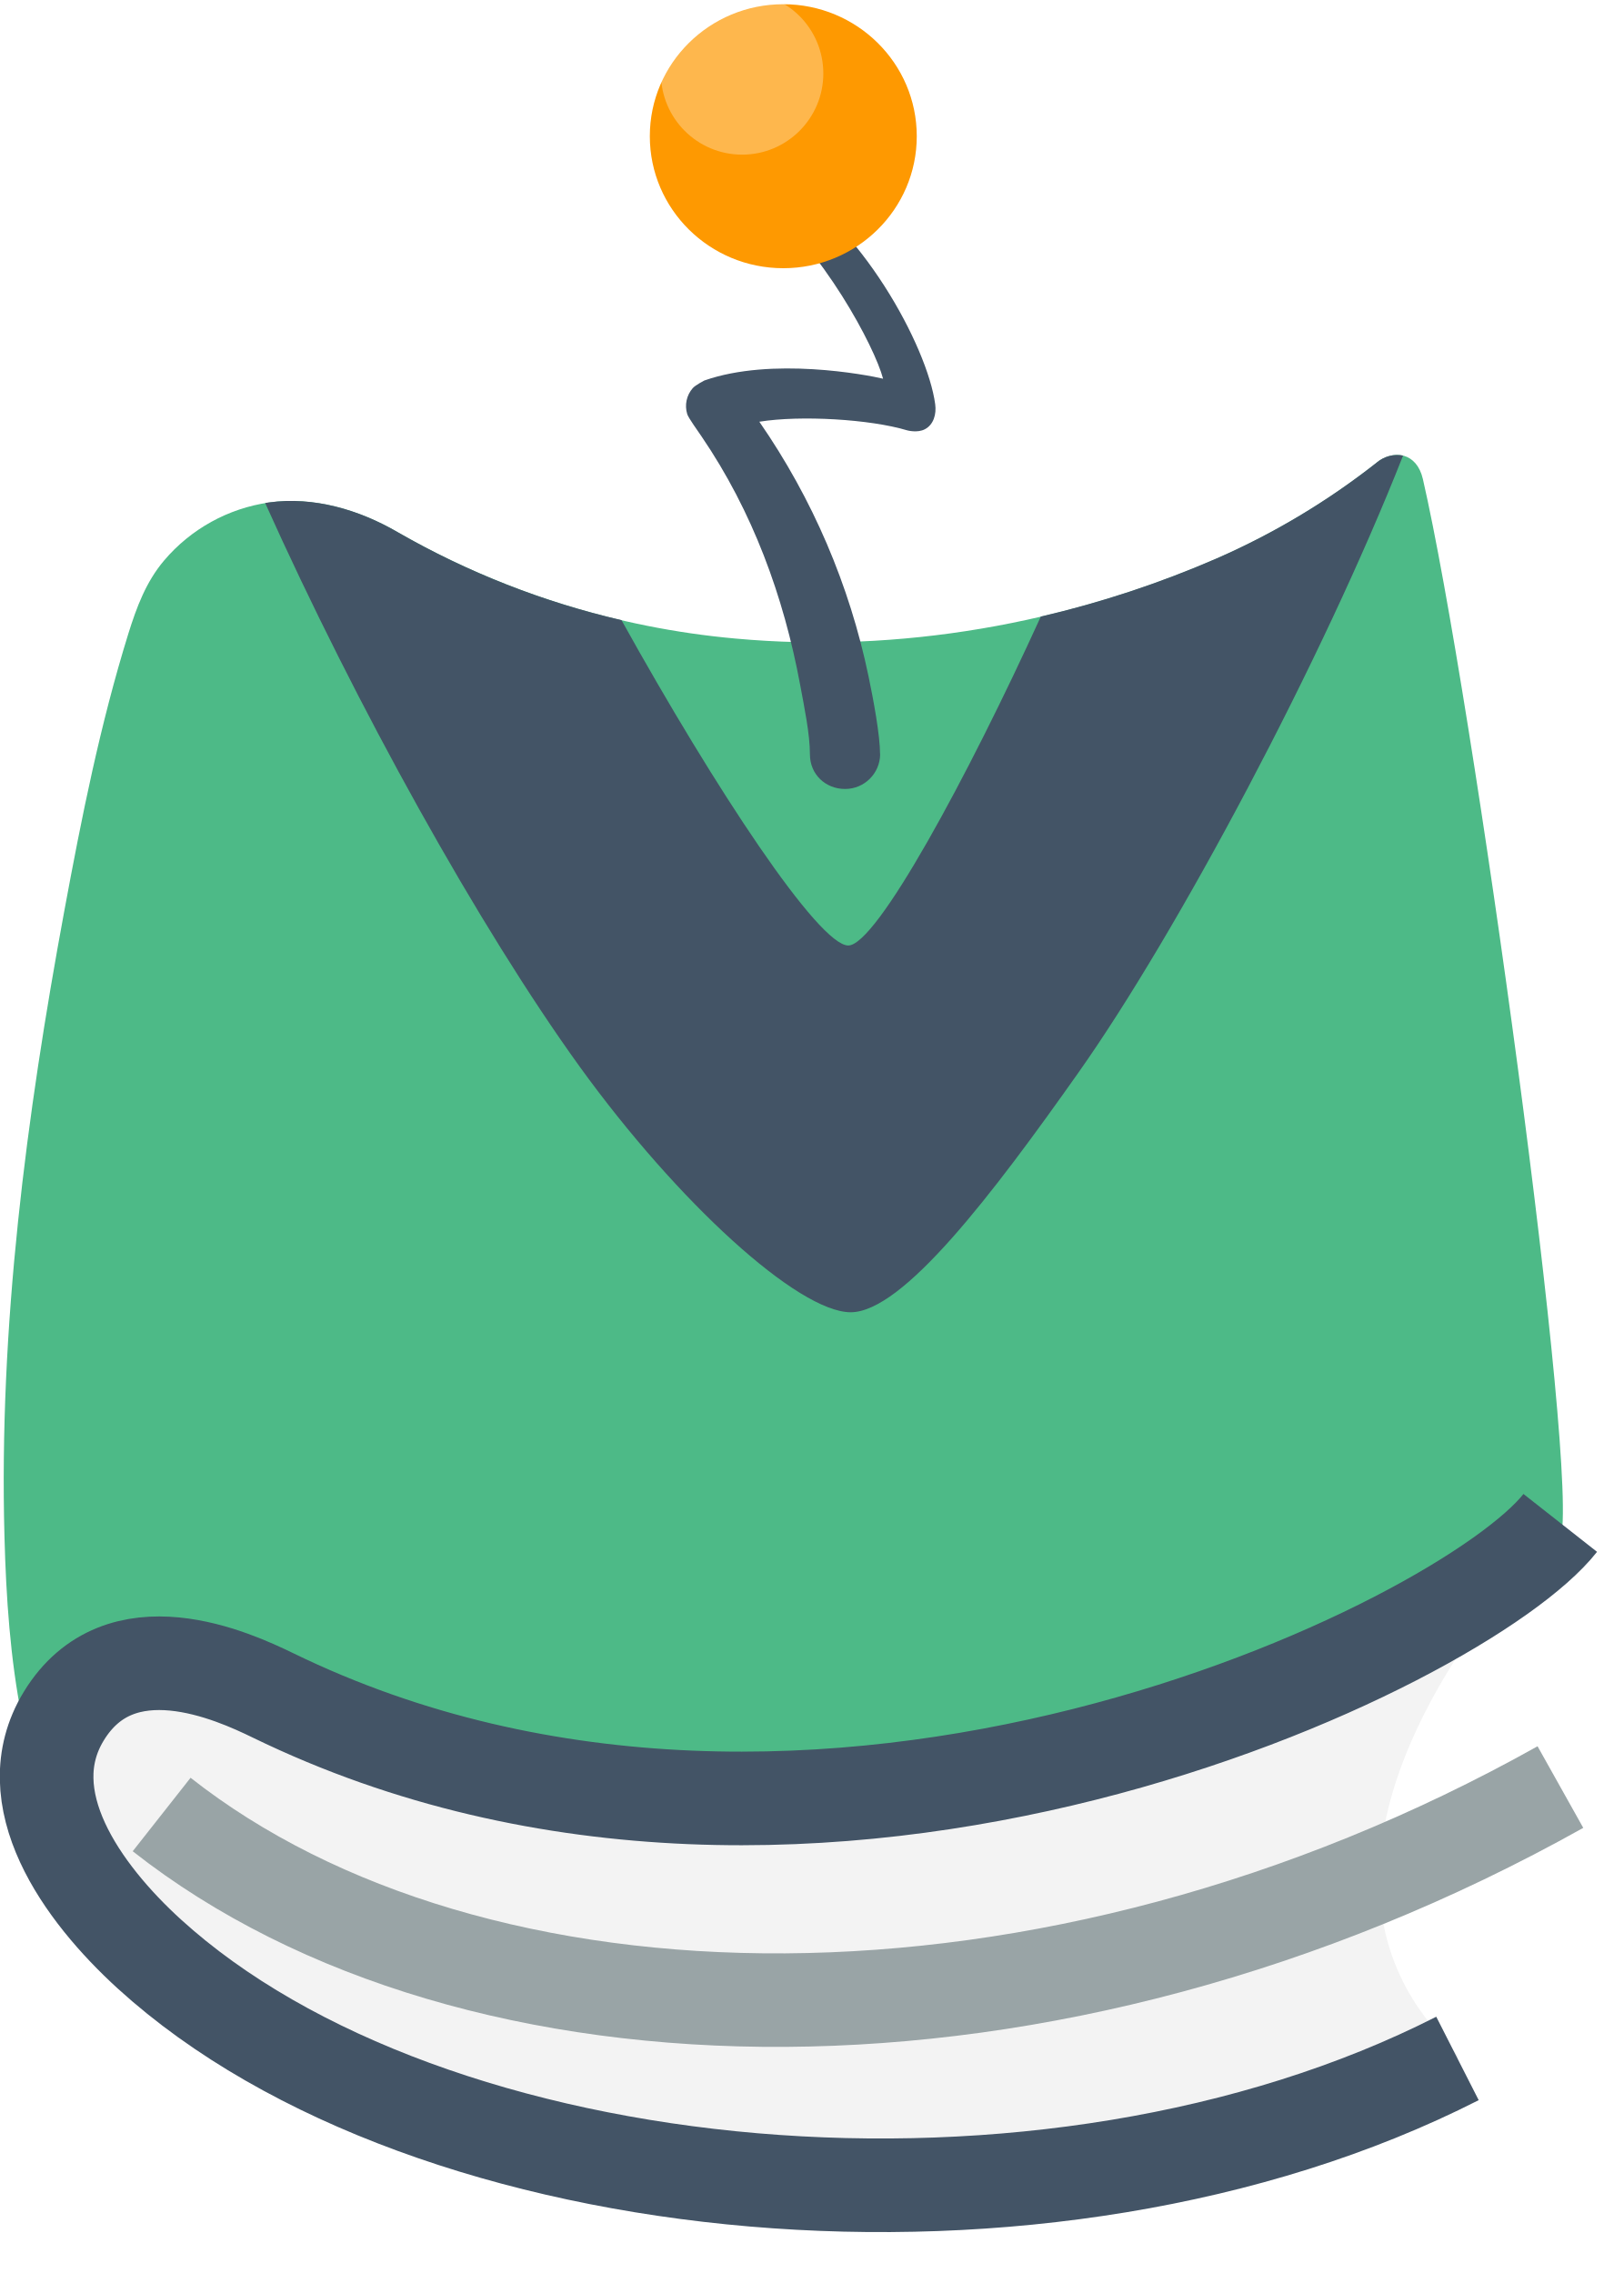
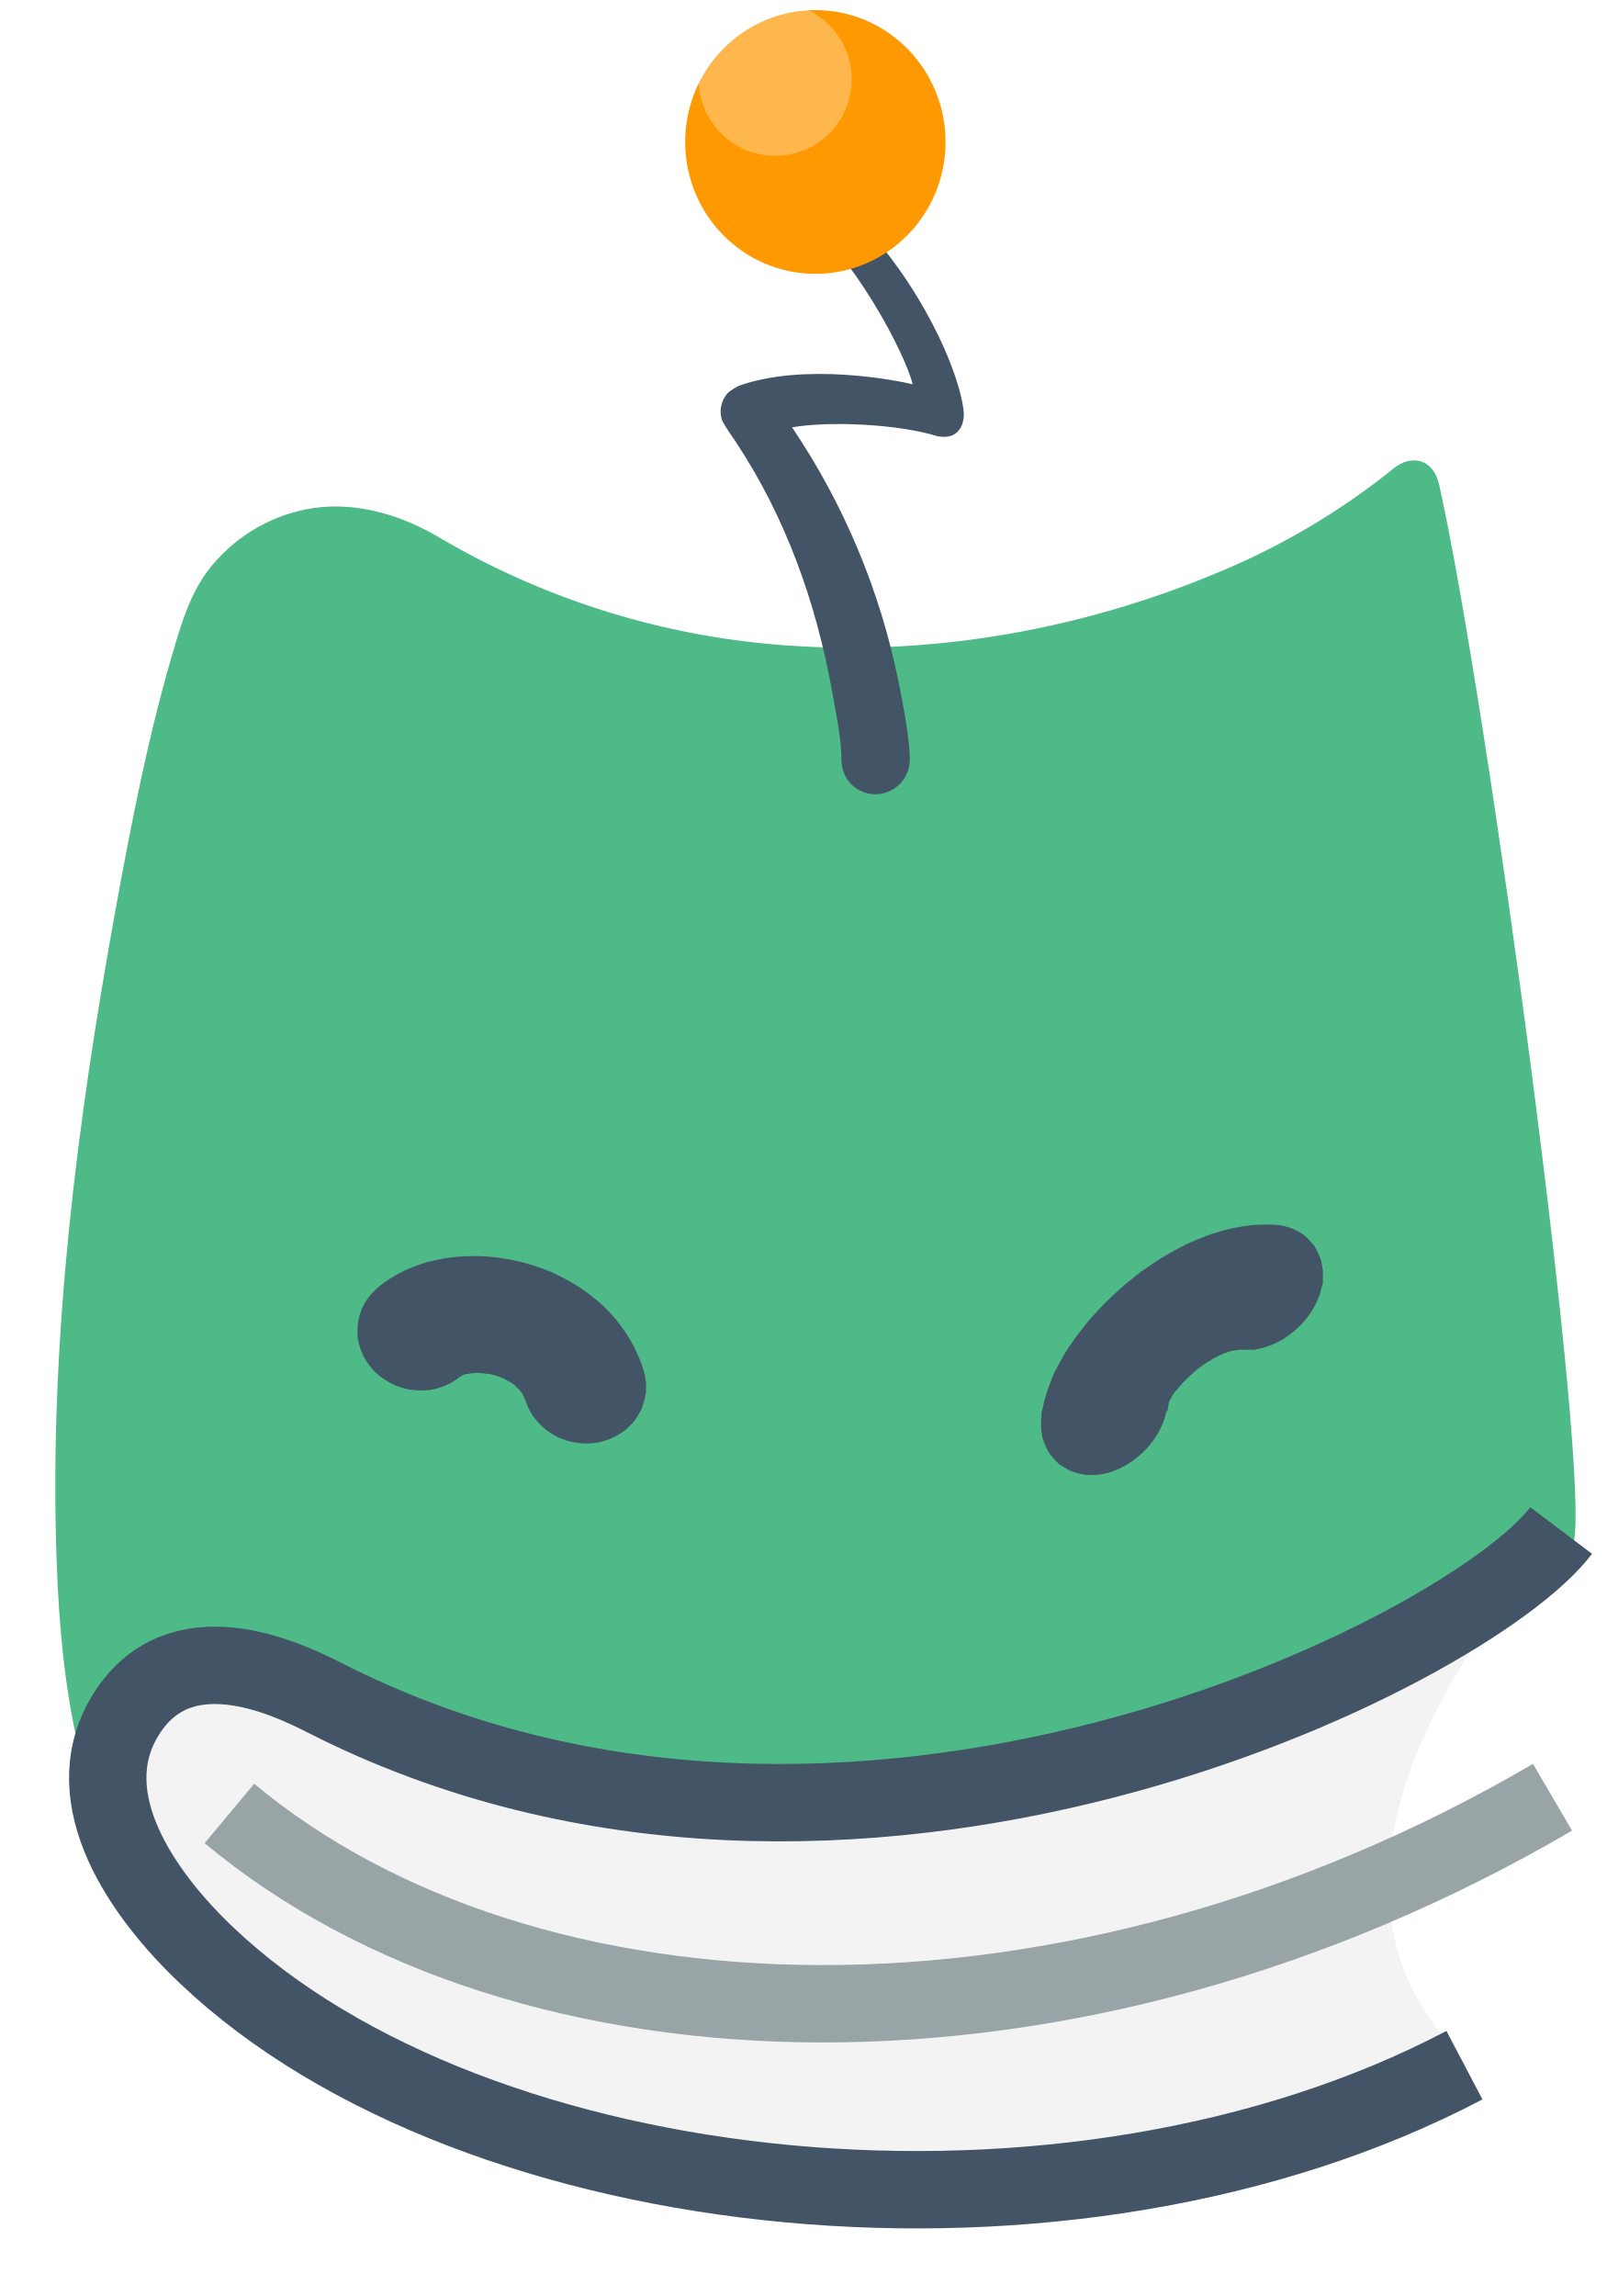
- <svg xmlns="http://www.w3.org/2000/svg" width="20" height="28">
+ <svg xmlns="http://www.w3.org/2000/svg" width="21" height="30">
  <g fill="none" fill-rule="evenodd">
-     <path fill="#4DBA87" fill-rule="nonzero" d="M16.956 5.699c.214-.168.495-.123.57.202.612 2.664 1.946 12.343 1.693 13.068-.011.033-.018.042-.058.093-.328.413-.78.722-1.24 1.01-1.602 1.008-3.434 1.66-5.287 2.046-2.998.624-6.206.44-8.953-.905-.484-.238-.972-.524-1.526-.492-.522.03-.936.544-.915 1.106.014.376.182.735.387 1.054l.041.094c.009.09.022.116-.013.203-.078.193-.355.267-.52.132a.43.43 0 0 1-.09-.11C.26 21.959.095 20.43.055 18.928c-.07-2.584.268-5.174.738-7.712.212-1.146.44-2.29.789-3.414.1-.319.215-.632.438-.896a2.081 2.081 0 0 1 1.294-.716c.55-.076 1.11.09 1.584.366a10.203 10.203 0 0 0 4.16 1.31c2.022.185 4.084-.183 5.93-.986a9.036 9.036 0 0 0 1.969-1.18z" />
-     <path fill="#435466" d="M12.82 7.595a12.594 12.594 0 0 0 2.168-.717 9.047 9.047 0 0 0 1.969-1.18.386.386 0 0 1 .325-.086c-.99 2.513-2.778 5.872-3.996 7.597-1.057 1.498-2.165 2.959-2.81 2.956-.644-.003-2.124-1.348-3.337-3.027C5.904 11.426 4.39 8.7 3.266 6.196l.048-.007c.55-.076 1.11.09 1.584.366.86.495 1.791.86 2.757 1.084 1.163 2.095 2.43 4.007 2.793 4.008.347.002 1.47-2.073 2.372-4.052z" />
-     <path fill="#F3F3F3" d="M17.952 25.357c-5.068 2.578-12.679 1.84-16.112-1.286-.833-.759-1.667-1.925-1.055-2.93.691-1.134 2.087-.495 2.578-.256 6.7 3.262 14.67-.618 15.855-2.125-4.258 4.75-1.07 6.497-1.266 6.597z" />
-     <path stroke="#435466" stroke-width="1.153" d="M17.952 25.357c-5.068 2.578-12.679 1.84-16.112-1.286-.833-.759-1.667-1.925-1.055-2.93.691-1.134 2.087-.495 2.578-.256 6.7 3.262 14.67-.618 15.855-2.125" />
-     <path stroke="#99A4A6" stroke-width="1.152" d="M19.22 22.014c-6.309 3.533-13.4 3.353-17.229.338" />
-     <path fill="#435466" d="M10.84 9.292c0-.232-.081-.67-.142-.96a8.572 8.572 0 0 0-1.343-3.134l-.002-.003c.51-.082 1.364-.031 1.82.106 0 0 .127.036.22-.014.106-.056.143-.184.126-.308-.095-.709-.923-2.24-1.95-2.801-.3-.164-.328.171-.205.286.767.597 1.412 1.812 1.513 2.201-.206-.049-1.367-.27-2.201.022 0 0-.109.056-.143.094a.335.335 0 0 0-.068.321c.016.049.128.202.178.277.625.918 1.01 1.965 1.213 3.059.052.28.12.606.12.854 0 .249.194.427.433.427a.432.432 0 0 0 .432-.427z" />
-     <g transform="translate(7.958 .03)">
-       <ellipse cx="1.68" cy="1.648" fill="#FE9901" rx="1.644" ry="1.626" transform="translate(.01)" />
-       <ellipse cx=".617" cy=".605" fill="#FDFDFD" fill-opacity=".3" rx="1" ry="1" transform="translate(.566 .27)" />
+     <path fill="#4DBA87" fill-rule="nonzero" d="M18.216 6.117c.221-.178.512-.13.59.214.633 2.824 2.013 13.083 1.751 13.851a.28.28 0 0 1-.06.1c-.34.437-.807.764-1.282 1.07-1.658 1.068-3.553 1.76-5.47 2.168-3.1.662-6.42.466-9.26-.96-.502-.251-1.006-.554-1.58-.52-.54.031-.967.576-.946 1.172.014.398.189.779.4 1.117l.043.1c.009.094.023.122-.013.214-.08.206-.368.283-.538.14a.455.455 0 0 1-.093-.115C.946 23.35.774 21.73.732 20.138c-.071-2.74.278-5.485.764-8.175.22-1.214.454-2.428.816-3.618.103-.338.223-.67.453-.95a2.14 2.14 0 0 1 1.339-.758c.568-.08 1.147.095 1.638.387a10.375 10.375 0 0 0 4.303 1.39c2.091.195 4.225-.196 6.134-1.047a9.304 9.304 0 0 0 2.037-1.25z" />
+     <path stroke="#435466" d="M15.983 16.603l.013-.006.014-.004.013-.004.014-.004.014-.005.012-.003.014-.005.014-.004.013-.004.014-.003.013-.004.014-.004.013-.003.014-.003.013-.003.013-.003.013-.003.015-.003.013-.002.013-.003.013-.002.014-.003.013-.002.013-.003.014-.002.013-.002.013-.001.014-.002.014-.002.012-.001.013-.002.014-.001.013-.002h.013l.013-.001h.013l.013-.002h.014l.013-.001h.09l.012.001h.013l.013.002h.011l.013.001.013.003.01.003.012.003.011.004.01.005.01.005.01.006.007.007.008.008.007.008.007.008.005.01.005.01.005.01.004.01.002.012.003.011.002.012v.053l-.004.014-.003.014-.003.015-.004.014-.005.014-.006.016-.007.015-.007.015-.007.015-.008.015-.009.015-.01.015-.01.016-.01.013-.012.016-.012.013-.011.015-.013.014-.013.013-.013.013-.014.012-.014.013-.015.012-.014.011-.014.011-.016.011-.015.01-.015.01-.015.008-.016.008-.015.008-.016.007-.016.007-.014.005-.016.005-.015.005-.015.004-.014.003h-.015l-.014.004h-.04l-.01-.001h-.008l-.008-.001h-.025l-.008-.001h-.041l-.008.001h-.009l-.008.001h-.007l-.009.001h-.009l-.008.002-.008.001h-.008l-.007.002h-.009l-.009.002-.008.001-.008.002h-.008l-.008.003-.008.001-.008.001-.008.002-.009.002h-.008l-.009.003-.007.002-.009.002-.008.002-.008.002-.008.002-.009.002-.008.002-.008.002-.008.003-.008.003-.009.002-.008.002-.008.003-.008.003-.008.002-.008.003-.008.003-.01.003-.007.003-.008.002-.008.004-.008.003-.009.003-.007.003-.01.004-.007.003-.008.003-.008.004-.009.003-.007.004-.009.004-.008.004-.008.003-.008.004-.009.004-.007.003-.008.004-.009.005-.007.003-.008.004-.008.004-.009.004-.007.005-.009.004-.008.004-.008.005-.008.004-.008.005-.008.004-.008.004-.008.005-.007.005-.008.004-.008.005-.008.006-.009.004-.007.005-.009.005-.007.005-.008.005-.008.005-.007.005-.009.005-.007.005-.008.005-.008.005-.007.006-.008.005-.008.005-.008.005-.008.007-.007.005-.007.005-.008.005-.008.006-.007.005-.007.006-.008.006-.009.006-.007.005-.007.006-.007.006-.007.006-.007.006-.008.006-.007.006-.008.006-.007.005-.008.007-.007.005-.007.006-.008.006-.007.006-.007.007-.007.006-.007.005-.006.007-.008.006-.006.007-.008.006-.006.006-.007.006-.007.006-.006.007-.007.005-.007.008-.007.006-.006.006-.006.007-.007.005-.008.008-.005.005-.007.007-.007.007-.005.006-.007.006-.006.008-.007.006-.005.006-.007.007-.006.006-.006.007-.006.007-.006.006-.005.007-.007.006-.005.007-.006.006-.006.007-.005.006-.005.007-.007.006-.005.007-.005.007-.007.006-.004.006-.005.007-.006.007-.005.007-.006.006-.004.006-.005.007-.005.006-.005.007-.005.006-.005.007-.004.006-.005.007-.005.006-.005.007-.004.006-.005.006-.004.007-.005.007-.004.006-.005.006-.003.006-.004.006-.005.007-.003.006-.005.006-.004.006-.003.007-.004.005-.003.007-.005.006-.004.006-.003.006-.003.006-.004.006-.003.006-.003.006-.003.006-.004.006-.002.006-.004.005-.003.006-.002.006-.004.006-.002.005-.003.006-.002.006-.004.006-.002.005-.002.006-.002.005-.003.005-.002.006-.002.005-.002.006-.003.005-.002.005-.002.006-.002.005-.002.006-.001.004-.002.006-.003.005-.001.004-.001.005-.001.005-.002.006v.004l-.003.005-.001.005-.001.005v.004l-.002.005-.002.004v.01l-.002.003-.001.005v.004l-.002.005V18.291l-.001.004v.004l-.001.006v.003l-.001.005v.014l-.003.014-.003.014-.004.015-.003.014-.006.015-.005.015-.007.015-.007.015-.008.015-.008.016-.008.014-.01.015-.01.015-.01.014-.011.015-.012.015-.012.013-.013.015-.013.012-.013.014-.014.012-.014.013-.014.012-.015.012-.014.011-.016.01-.015.01-.015.01-.015.009-.016.008-.015.008-.016.006-.015.007-.015.006-.016.005-.015.005-.015.003-.014.004-.015.002-.014.002h-.014l-.013.001h-.014l-.012-.002-.012-.002-.012-.003-.011-.003-.011-.004-.01-.005-.01-.006-.009-.006-.01-.006-.007-.007-.007-.008-.007-.009-.006-.01-.005-.01-.004-.01-.003-.01-.004-.011-.002-.012-.002-.012v-.048l.001-.011.001-.011.002-.01v-.011l.003-.01v-.012l.003-.01.002-.013.001-.01.003-.011.002-.01.002-.012.003-.01.002-.013.003-.01.004-.012.002-.01.003-.012.003-.012.003-.01.004-.012.003-.011.004-.011.004-.012.004-.011.004-.011.004-.012.004-.011.005-.012.004-.011.004-.011.005-.012.005-.012.005-.011.004-.012.006-.01.005-.012.004-.012.007-.011.004-.012.007-.011.005-.012.006-.011.006-.012.005-.012.007-.011.005-.011.007-.012.006-.012.006-.01.007-.012.006-.011.007-.011.006-.013.007-.01.007-.012.006-.012.008-.01.007-.013.008-.011.006-.01.007-.013.008-.011.008-.012.007-.01.008-.012.007-.011.008-.012.008-.011.008-.01.008-.012.008-.012.008-.012.008-.01.009-.012.008-.01.008-.012.009-.01.009-.012.009-.011.008-.012.008-.01.01-.012.008-.01.008-.011.01-.012.01-.011.008-.01.01-.011.009-.012.01-.01.009-.011.01-.01.008-.012.01-.01.01-.012.01-.01.01-.011.009-.01.01-.011.01-.01.01-.011.01-.01.01-.012.01-.01.01-.011.01-.01.01-.01.011-.012.01-.01.01-.01.011-.01.011-.01.01-.01.012-.011.01-.01.01-.01.012-.01.011-.01.011-.01.011-.01.01-.01.011-.01.011-.01.012-.01.011-.01.012-.01.01-.01.012-.009.01-.01.013-.01.012-.01.01-.008.012-.01.012-.009.012-.01.012-.01.011-.008.012-.01.011-.01.013-.008.012-.01.012-.008.011-.01.013-.008.011-.01.013-.008.012-.009.012-.008.012-.009.014-.01.011-.007.012-.009.013-.009.012-.008.013-.008.012-.009.012-.008.013-.008.012-.008.013-.008.014-.009.012-.007.012-.009.013-.007.012-.008.014-.008.013-.007.012-.007.013-.008.013-.008.013-.007.013-.008.014-.007.012-.007.013-.007.013-.006.014-.008.012-.007.013-.007.013-.006.014-.007.014-.007.012-.006.013-.007.014-.005.013-.007.013-.005.014-.008.013-.005.013-.006.014-.006.013-.005.013-.005.014-.007.013-.005.014-.006.012-.005.014-.005.014-.006.013-.004.013-.006.015-.005.013-.004zM6.354 16.92l.014.001.012.001.012.002h.013l.012.002.013.001.012.002.013.002.012.002.013.002.012.001.013.002.012.002.012.002.013.002.013.003.012.002.012.003.013.001.012.003.012.002.013.003.013.003.011.003.013.003.013.003.012.002.012.004.013.003.011.003.013.004.012.003.013.004.012.004.013.004.012.003.012.003.012.004.012.005.013.004.012.004.012.004.012.005.013.004.012.004.011.005.013.004.012.005.01.004.014.006.012.005.012.004.01.006.013.005.012.005.012.006.012.004.012.006.011.006.011.006.012.005.012.006.012.006.011.006.012.006.012.007.01.005.012.007.012.006.01.006.012.007.011.007.012.007.01.006.012.007.01.006.011.008.012.007.01.007.012.007.01.008.011.007.011.008.01.007.012.008.01.008.01.007.011.009.01.007.01.009.011.008.01.008.01.008.01.009.011.008.01.009.01.009.01.008.01.01.01.008.008.01.01.008.01.009.009.01.01.009.01.009.008.01.01.01.008.01.01.009.008.01.01.009.008.01.008.01.008.01.01.01.008.011.008.01.007.01.01.011.007.01.008.01.008.012.008.01.007.011.008.011.007.011.008.012.007.01.007.012.007.012.007.01.008.012.006.012.007.011.006.012.007.011.007.013.005.011.007.013.006.011.006.013.006.012.005.012.006.012.006.013.005.012.005.013.006.012.004.012.006.014.004.012.004.013.006.013.004.013.004.012.004.013.004.014.004.014.002.013.002.014V18.143l-.003.014-.003.013-.004.013-.005.013-.004.014-.007.012-.007.012-.007.012-.009.01-.008.012-.01.01-.012.01-.01.01-.012.008-.012.008-.014.008-.013.007-.013.006-.015.006-.015.004-.015.005-.015.004-.016.002-.015.002-.017.002H7.65l-.017-.001-.016-.001-.016-.003-.016-.003-.015-.004-.017-.004-.015-.006-.015-.006-.015-.005-.014-.008-.014-.008-.014-.008-.013-.01-.013-.009-.012-.01-.011-.01-.011-.012-.01-.011-.01-.012-.009-.012-.007-.013-.008-.013-.006-.012-.006-.014-.005-.014-.003-.01-.003-.009-.003-.008-.002-.008-.004-.008-.002-.009-.004-.007-.004-.009-.003-.008-.003-.008-.004-.008-.003-.007-.004-.009-.004-.007-.003-.007-.003-.009-.004-.007-.004-.008-.005-.008-.004-.006-.004-.008-.004-.007-.004-.007-.004-.007-.005-.008-.004-.007-.004-.006-.005-.008-.004-.007-.005-.006-.005-.007-.004-.007-.004-.006-.005-.007-.005-.007-.005-.006-.005-.007-.005-.007-.005-.005-.005-.007-.005-.006-.006-.007-.005-.006-.005-.006-.006-.006-.004-.006-.007-.007-.005-.005-.005-.005-.006-.006-.006-.006-.005-.006-.006-.006-.005-.005-.006-.006-.007-.005-.005-.006-.007-.006-.005-.005-.006-.005-.007-.006-.005-.005-.006-.005-.007-.005-.006-.005-.006-.005-.007-.005-.006-.005-.007-.006-.005-.005-.007-.004-.007-.005-.007-.005-.006-.005-.007-.004-.007-.005-.007-.005-.006-.004-.007-.005-.007-.004-.007-.004-.007-.005-.007-.004-.007-.004-.007-.005-.007-.004-.007-.003-.007-.005-.007-.004-.007-.003-.008-.005-.008-.003-.007-.005-.007-.003-.007-.005-.007-.003-.008-.003-.008-.004-.007-.003-.007-.005-.008-.003-.008-.004-.008-.002-.007-.003-.008-.004-.007-.004-.008-.003-.008-.003-.008-.003-.007-.002-.009-.004-.007-.002-.008-.004-.008-.003-.008-.002-.007-.003-.009-.003-.007-.003-.009-.002-.007-.003-.008-.002-.009-.003-.007-.002-.008-.002-.009-.002-.007-.003-.008-.002-.009-.002-.008-.002-.007-.002-.009-.003-.008-.001-.008-.002-.008-.002-.008-.002-.008-.001-.01-.002-.007-.002-.008-.002-.008-.001-.009-.002-.008-.002h-.008l-.008-.001-.008-.002-.008-.002h-.009l-.008-.002-.008-.001H6.4l-.008-.002h-.008l-.008-.002h-.008l-.008-.001H6.35l-.007-.002h-.009l-.008-.001h-.008l-.008-.001h-.016l-.008-.001h-.008l-.009-.001H6.183l-.008.001-.007.001h-.015l-.008.001h-.008l-.008.001-.007.001h-.007l-.007.002H6.1l-.008.001-.007.001-.008.001-.006.001h-.008l-.007.002-.007.002H6.04l-.007.001-.007.002-.007.001-.007.002-.007.001-.007.002-.006.001-.008.002-.006.001-.007.002-.006.001-.007.002-.007.002-.006.002-.007.002-.007.002-.006.002-.007.002-.007.002-.005.001-.006.003-.006.002-.006.002-.007.002-.006.002-.005.003-.006.002-.006.003-.006.002-.006.002-.006.003-.005.002-.006.003-.006.003-.005.002-.005.003-.006.002-.005.003-.006.003-.005.003-.005.003-.005.002-.005.004-.005.002-.005.003-.005.003-.005.003-.005.004-.004.003-.005.002-.004.004-.005.003-.005.004-.004.003-.004.003-.005.003-.003.003-.006.004-.003.004-.005.004-.012.009-.012.008-.012.008-.013.007-.014.007-.014.007-.014.005-.015.004-.015.005-.016.002-.015.004-.016.001-.017.001h-.031l-.016-.001-.017-.002-.016-.002-.016-.005-.016-.003-.015-.004-.015-.006-.016-.006-.015-.007-.013-.007-.014-.009-.014-.009-.013-.009-.013-.01-.011-.01-.012-.01-.01-.012-.01-.011-.01-.013-.008-.012-.007-.013-.008-.013-.005-.013-.006-.013-.005-.013-.004-.014-.002-.015-.003-.013v-.042l.002-.014.002-.013.003-.014.004-.013.004-.013.006-.012.006-.013.008-.012.008-.011.009-.011.01-.01.01-.011.01-.01.008-.006.009-.008.008-.007.008-.007.01-.007.009-.007.008-.007.01-.006.009-.007.01-.006.009-.007.009-.005.01-.006.01-.007.009-.005.01-.006.009-.006.01-.006.01-.005.01-.006.01-.006.01-.005.01-.005.01-.005.01-.005.012-.004.01-.006.01-.005.01-.005.011-.004.011-.005.01-.004.01-.004.012-.005.01-.004.011-.004.012-.003.01-.004.011-.004.012-.004.01-.004.012-.002.01-.004.012-.004.012-.003.01-.004.012-.002.011-.003.012-.004.011-.002.011-.003.013-.002.011-.003.011-.003.012-.003.011-.002.012-.002.011-.002.013-.003.012-.001.011-.003.012-.001.011-.002.013-.002.011-.002.012-.001.012-.002.012-.001.012-.002H6l.012-.002h.013l.012-.001.012-.002.012-.001h.024l.012-.002h.024l.013-.001h.024l.013-.001h.061l.012.001h.025l.012.002h.038l.012.002.012.001z" />
+     <path fill="#F3F3F3" d="M19.137 26.984c-5.156 2.712-12.918 1.898-16.43-1.428C1.854 24.75 1 23.51 1.62 22.446c.7-1.199 2.125-.516 2.627-.26 6.842 3.484 14.953-.597 16.154-2.188-4.321 5.016-1.064 6.88-1.264 6.986z" />
+     <path stroke="#435466" stroke-width="1.011" d="M19.137 26.984c-5.156 2.712-12.918 1.898-16.43-1.428C1.854 24.75 1 23.51 1.62 22.446c.7-1.199 2.125-.516 2.627-.26 6.842 3.484 14.953-.597 16.154-2.188" />
+     <path stroke="#99A4A6" stroke-width="1.011" d="M20.288 23.483c-6.302 3.688-13.422 3.438-17.29.212" />
+     <path fill="#435466" d="M11.89 9.925c0-.246-.085-.71-.148-1.018a9.204 9.204 0 0 0-1.39-3.321l-.001-.003c.527-.088 1.41-.034 1.883.112 0 0 .13.037.227-.015.11-.06.148-.195.13-.327-.099-.751-.955-2.374-2.017-2.969-.31-.173-.339.182-.212.304.793.632 1.461 1.92 1.565 2.333-.213-.052-1.414-.288-2.277.022 0 0-.112.06-.147.1a.362.362 0 0 0-.07.34c.016.052.132.215.184.294.645.973 1.044 2.083 1.254 3.243.054.297.125.642.125.905s.2.453.447.453a.452.452 0 0 0 .446-.453z" />
+     <g transform="translate(8.907 .108)">
+       <ellipse cx="1.738" cy="1.747" fill="#FE9901" rx="1.701" ry="1.723" transform="translate(.01)" />
+       <ellipse cx=".638" cy=".641" fill="#FDFDFD" fill-opacity=".3" rx="1" ry="1" transform="translate(.585 .287)" />
    </g>
  </g>
</svg>
